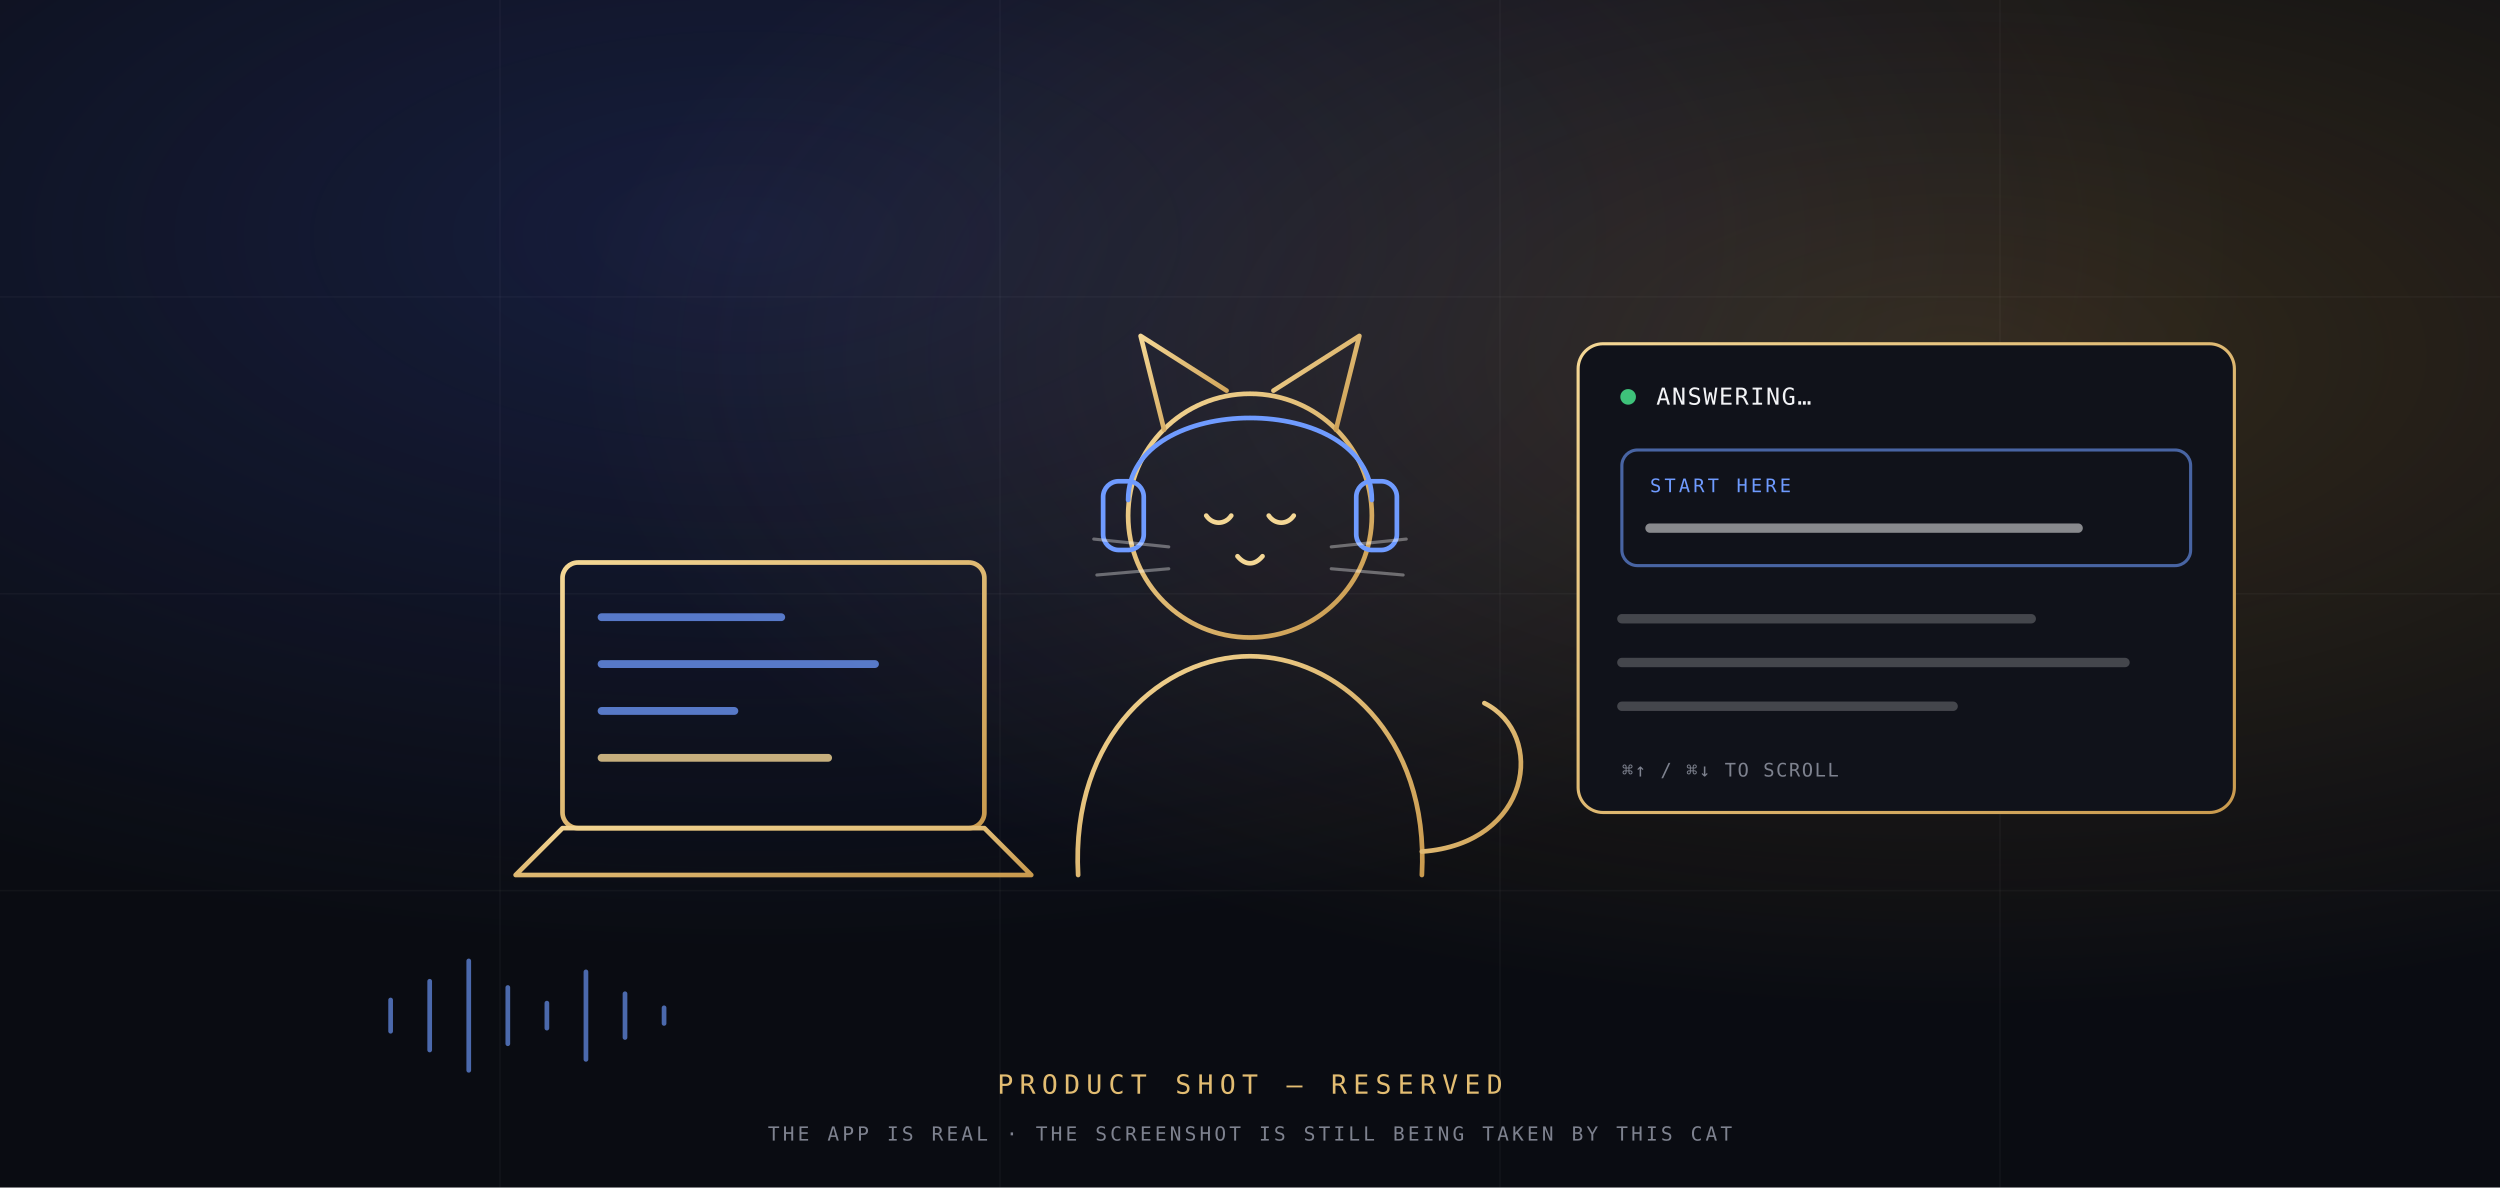
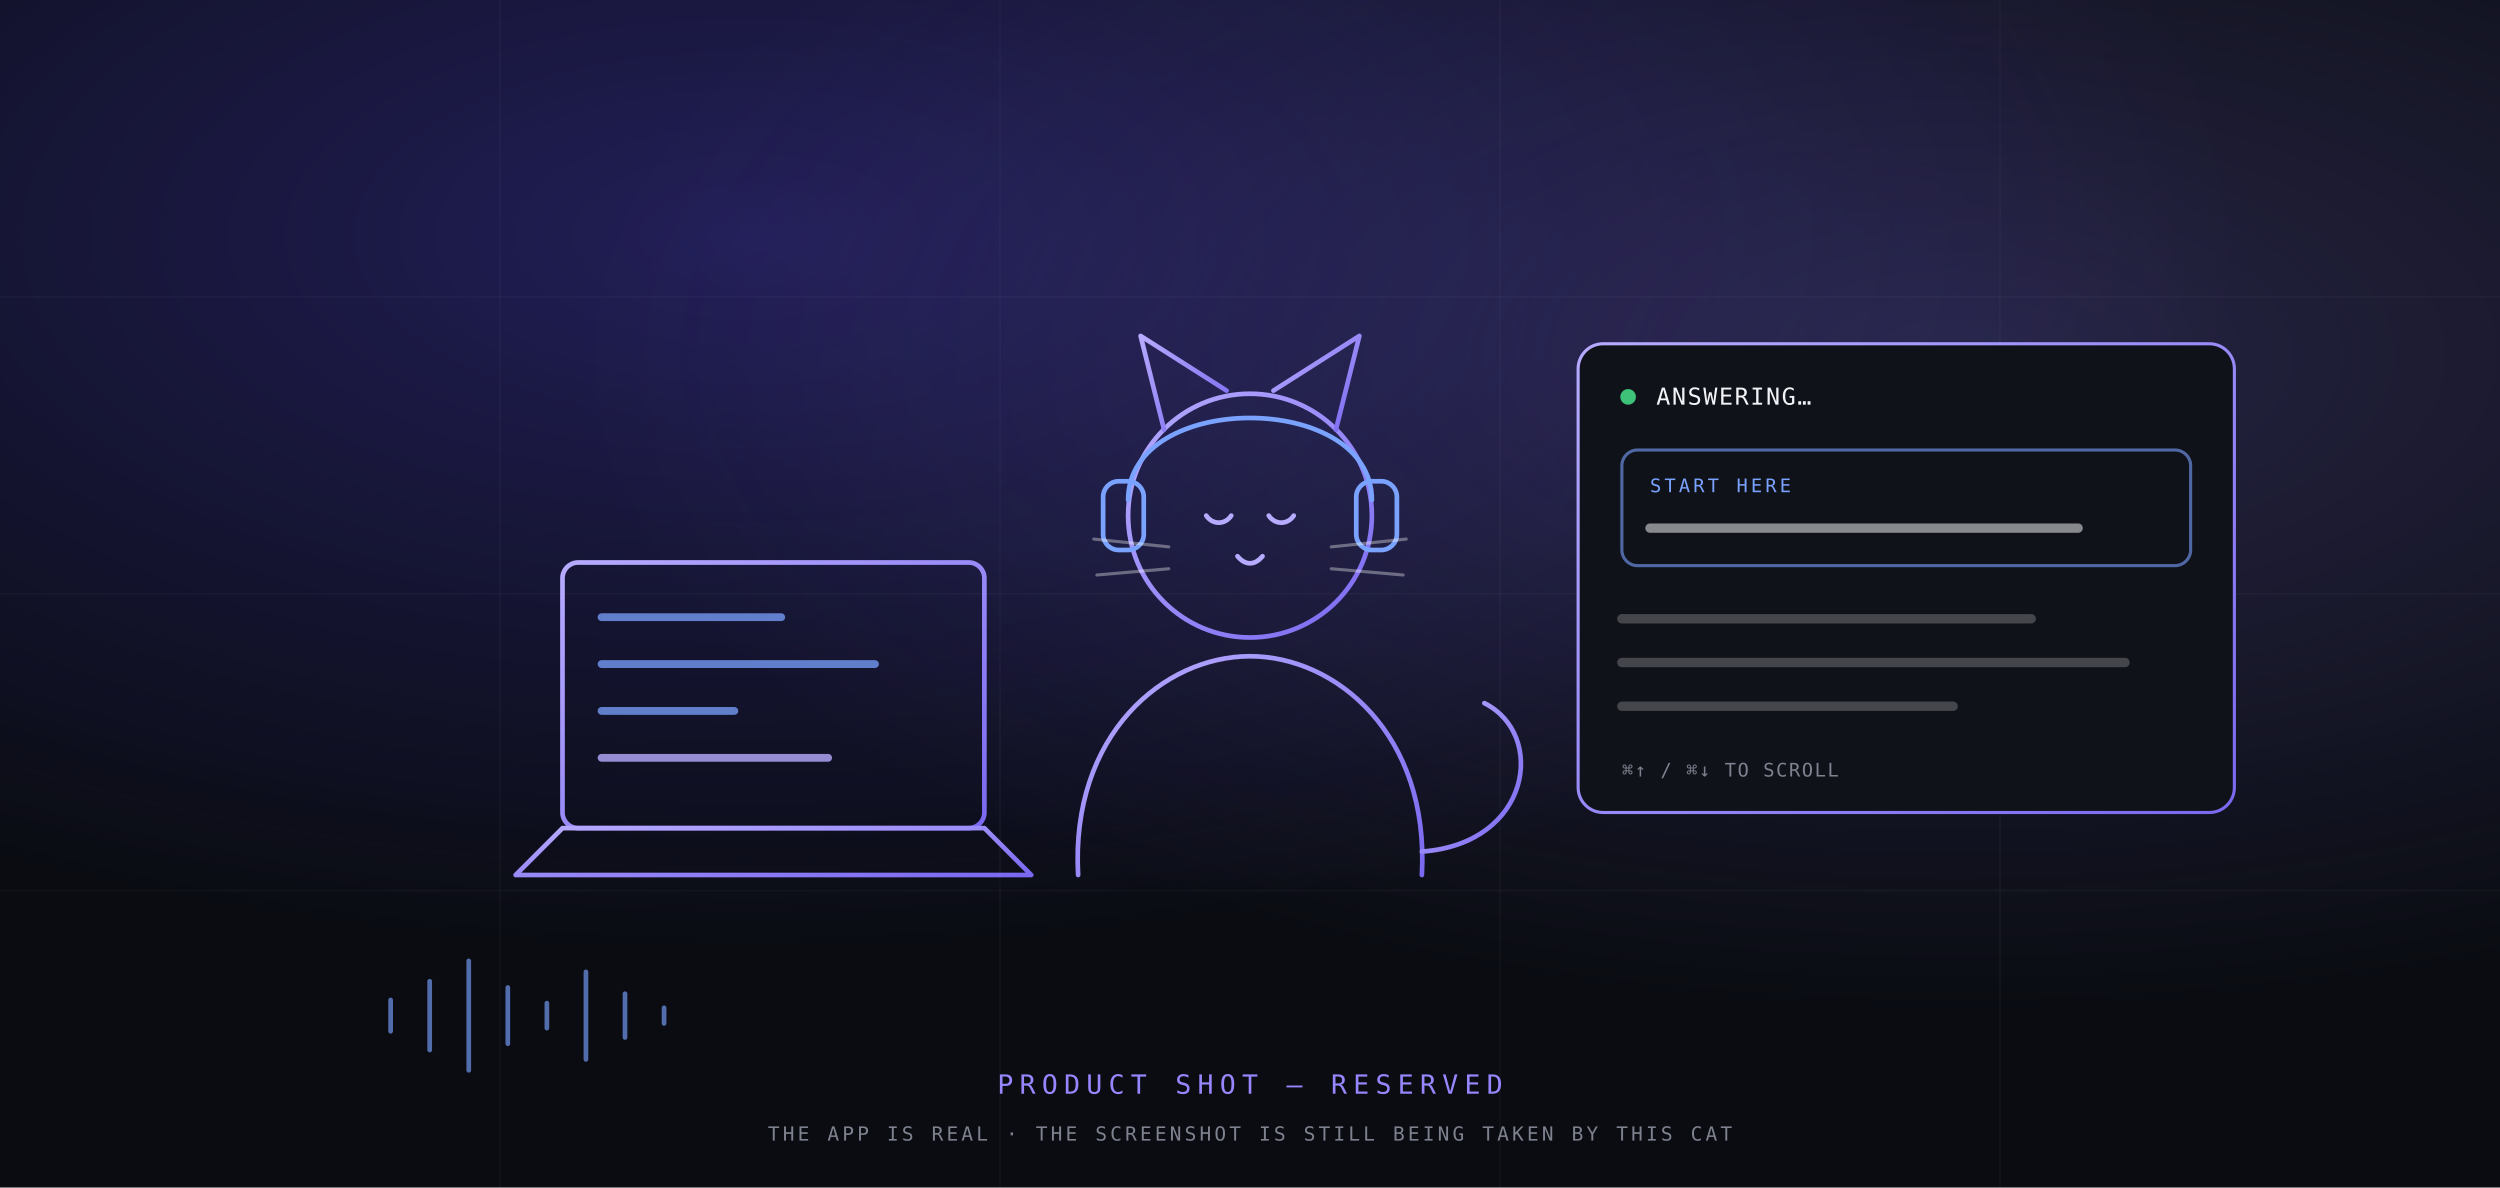
<svg xmlns="http://www.w3.org/2000/svg" viewBox="0 0 1600 760" role="img" aria-label="Playful placeholder: a cat wearing headphones is taking the product screenshot">
  <defs>
    <radialGradient id="glow1" cx="30%" cy="20%" r="60%">
-       <stop offset="0%" stop-color="#2e3e8c" stop-opacity="0.35" />
-       <stop offset="100%" stop-color="#2e3e8c" stop-opacity="0" />
+       <stop offset="0%" stop-color="#4c3fd6" stop-opacity="0.35" />
+       <stop offset="100%" stop-color="#4c3fd6" stop-opacity="0" />
    </radialGradient>
    <radialGradient id="glow2" cx="78%" cy="30%" r="55%">
-       <stop offset="0%" stop-color="#c4943e" stop-opacity="0.22" />
-       <stop offset="100%" stop-color="#c4943e" stop-opacity="0" />
+       <stop offset="0%" stop-color="#8a7bf5" stop-opacity="0.22" />
+       <stop offset="100%" stop-color="#8a7bf5" stop-opacity="0" />
    </radialGradient>
    <linearGradient id="goldline" x1="0" y1="0" x2="1" y2="1">
-       <stop offset="0%" stop-color="#f4d795" />
-       <stop offset="100%" stop-color="#c99a4e" />
+       <stop offset="0%" stop-color="#b7abff" />
+       <stop offset="100%" stop-color="#7a68f0" />
    </linearGradient>
  </defs>
  <rect width="1600" height="760" fill="#0a0c12" />
  <rect width="1600" height="760" fill="url(#glow1)" />
  <rect width="1600" height="760" fill="url(#glow2)" />
  <g stroke="#ffffff" stroke-opacity="0.035">
    <path d="M0 190 H1600 M0 380 H1600 M0 570 H1600" />
    <path d="M320 0 V760 M640 0 V760 M960 0 V760 M1280 0 V760" />
  </g>
  <line x1="180" y1="560" x2="900" y2="560" stroke="url(#goldline)" stroke-width="2" stroke-linecap="round" opacity="0.8" />
  <g stroke="url(#goldline)" stroke-width="3" fill="none" stroke-linejoin="round" stroke-linecap="round">
    <rect x="360" y="360" width="270" height="170" rx="10" />
    <path d="M330 560 L360 530 H630 L660 560 Z" />
    <path d="M330 560 H660" />
  </g>
-   <g stroke="#6f9bff" stroke-width="5" stroke-linecap="round" opacity="0.75">
+   <g stroke="#7aa2ff" stroke-width="5" stroke-linecap="round" opacity="0.75">
    <line x1="385" y1="395" x2="500" y2="395" />
    <line x1="385" y1="425" x2="560" y2="425" />
    <line x1="385" y1="455" x2="470" y2="455" />
  </g>
-   <g stroke="#f4d795" stroke-width="5" stroke-linecap="round" opacity="0.8">
+   <g stroke="#b7abff" stroke-width="5" stroke-linecap="round" opacity="0.8">
    <line x1="385" y1="485" x2="530" y2="485" />
  </g>
  <g stroke="url(#goldline)" stroke-width="3" fill="none" stroke-linejoin="round" stroke-linecap="round">
    <path d="M690 560 C685 470 745 420 800 420 C855 420 915 470 910 560" />
    <path d="M910 545 C980 540 990 470 950 450" />
    <circle cx="800" cy="330" r="78" />
    <path d="M745 275 L730 215 L785 250" />
    <path d="M855 275 L870 215 L815 250" />
-     <path d="M722 320 C722 250 878 250 878 320" stroke="#6f9bff" />
-     <rect x="706" y="308" width="26" height="44" rx="10" stroke="#6f9bff" />
-     <rect x="868" y="308" width="26" height="44" rx="10" stroke="#6f9bff" />
+     <path d="M722 320 C722 250 878 250 878 320" stroke="#7aa2ff" />
+     <rect x="706" y="308" width="26" height="44" rx="10" stroke="#7aa2ff" />
+     <rect x="868" y="308" width="26" height="44" rx="10" stroke="#7aa2ff" />
  </g>
-   <g stroke="#f4d795" stroke-width="3" fill="none" stroke-linecap="round">
+   <g stroke="#b7abff" stroke-width="3" fill="none" stroke-linecap="round">
    <path d="M772 330 C776 336 784 336 788 330" />
    <path d="M812 330 C816 336 824 336 828 330" />
    <path d="M792 356 C797 362 803 362 808 356" />
  </g>
  <g stroke="#ffffff" stroke-opacity="0.35" stroke-width="2" stroke-linecap="round">
    <line x1="700" y1="345" x2="748" y2="350" />
    <line x1="702" y1="368" x2="748" y2="364" />
    <line x1="900" y1="345" x2="852" y2="350" />
    <line x1="898" y1="368" x2="852" y2="364" />
  </g>
-   <g stroke="#6f9bff" stroke-width="3" stroke-linecap="round" opacity="0.65">
+   <g stroke="#7aa2ff" stroke-width="3" stroke-linecap="round" opacity="0.65">
    <line x1="250" y1="640" x2="250" y2="660" />
    <line x1="275" y1="628" x2="275" y2="672" />
    <line x1="300" y1="615" x2="300" y2="685" />
    <line x1="325" y1="632" x2="325" y2="668" />
    <line x1="350" y1="642" x2="350" y2="658" />
    <line x1="375" y1="622" x2="375" y2="678" />
    <line x1="400" y1="636" x2="400" y2="664" />
    <line x1="425" y1="645" x2="425" y2="655" />
  </g>
  <g>
    <rect x="1010" y="220" width="420" height="300" rx="16" fill="#10121a" stroke="url(#goldline)" stroke-width="2" />
    <circle cx="1042" cy="254" r="5" fill="#3ec27a" />
    <text x="1060" y="259" font-family="ui-monospace, Menlo, monospace" font-size="15" fill="#f2f3f6" letter-spacing="1">ANSWERING…</text>
-     <rect x="1038" y="288" width="364" height="74" rx="10" fill="none" stroke="#6f9bff" stroke-opacity="0.6" stroke-width="2" />
-     <text x="1056" y="315" font-family="ui-monospace, Menlo, monospace" font-size="12" fill="#6f9bff" letter-spacing="2">START HERE</text>
+     <rect x="1038" y="288" width="364" height="74" rx="10" fill="none" stroke="#7aa2ff" stroke-opacity="0.6" stroke-width="2" />
+     <text x="1056" y="315" font-family="ui-monospace, Menlo, monospace" font-size="12" fill="#7aa2ff" letter-spacing="2">START HERE</text>
    <g stroke="#ffffff" stroke-opacity="0.5" stroke-width="6" stroke-linecap="round">
      <line x1="1056" y1="338" x2="1330" y2="338" />
    </g>
    <g stroke="#ffffff" stroke-opacity="0.22" stroke-width="6" stroke-linecap="round">
      <line x1="1038" y1="396" x2="1300" y2="396" />
      <line x1="1038" y1="424" x2="1360" y2="424" />
      <line x1="1038" y1="452" x2="1250" y2="452" />
    </g>
    <text x="1038" y="497" font-family="ui-monospace, Menlo, monospace" font-size="12" fill="#7e828f" letter-spacing="1">⌘↑ / ⌘↓ TO SCROLL</text>
  </g>
-   <text x="800" y="700" text-anchor="middle" font-family="ui-monospace, Menlo, monospace" font-size="17" fill="#e3bd72" letter-spacing="4">PRODUCT SHOT — RESERVED</text>
+   <text x="800" y="700" text-anchor="middle" font-family="ui-monospace, Menlo, monospace" font-size="17" fill="#9687ff" letter-spacing="4">PRODUCT SHOT — RESERVED</text>
  <text x="800" y="730" text-anchor="middle" font-family="ui-monospace, Menlo, monospace" font-size="12.5" fill="#7e828f" letter-spacing="2">THE APP IS REAL · THE SCREENSHOT IS STILL BEING TAKEN BY THIS CAT</text>
</svg>
